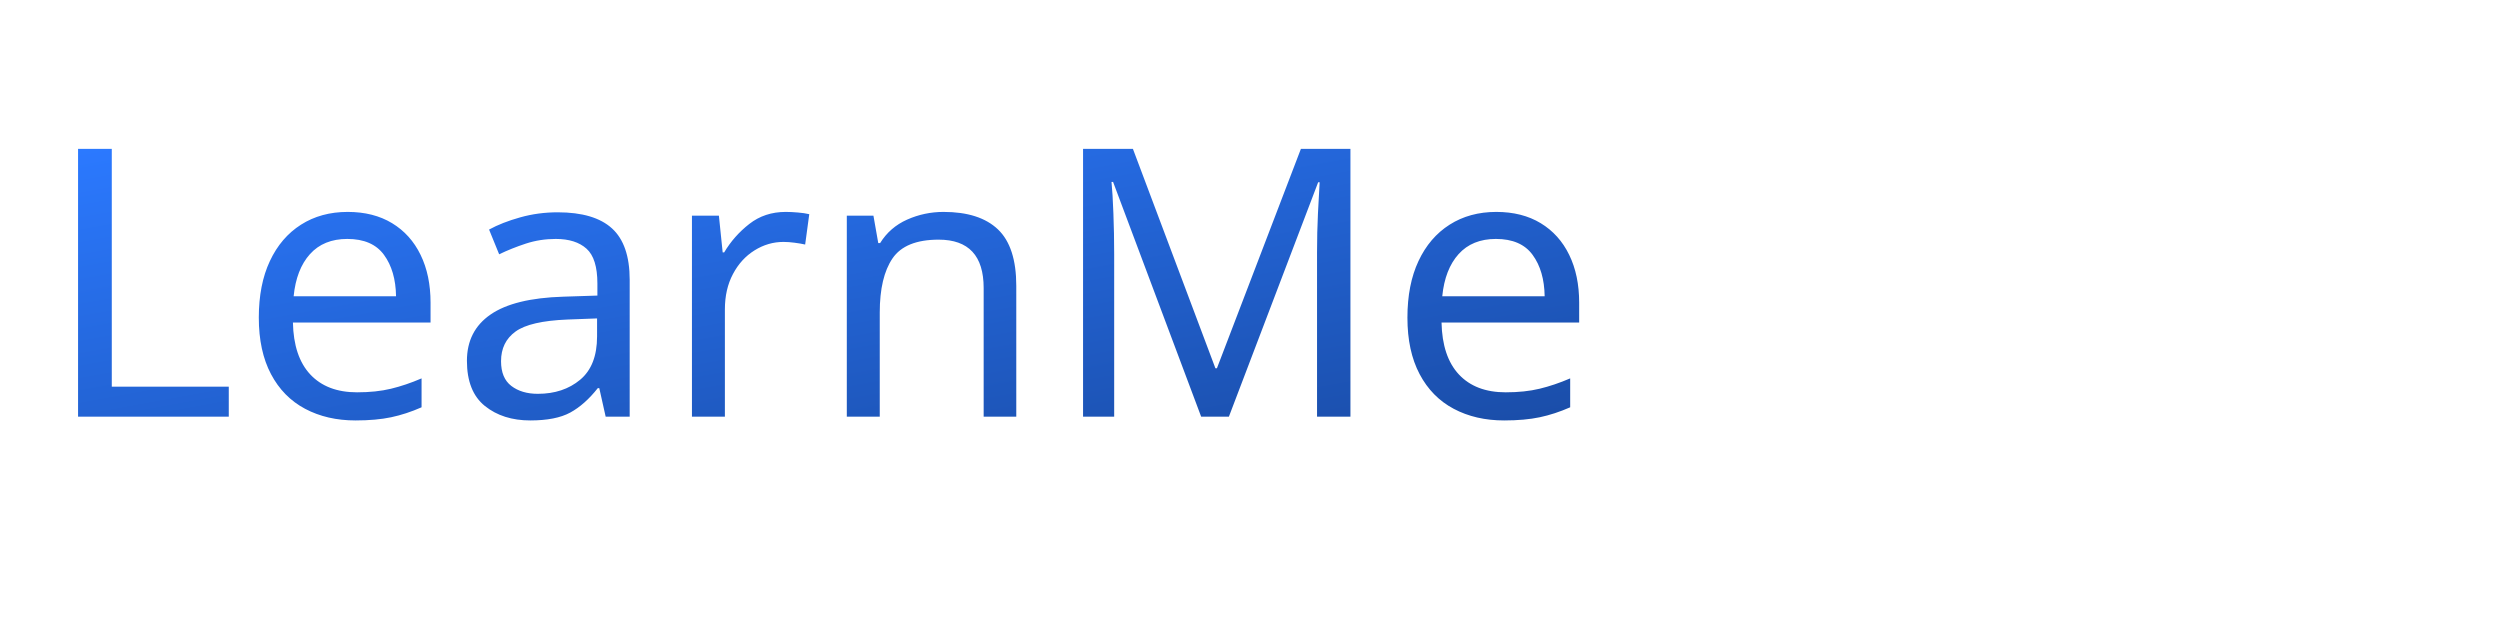
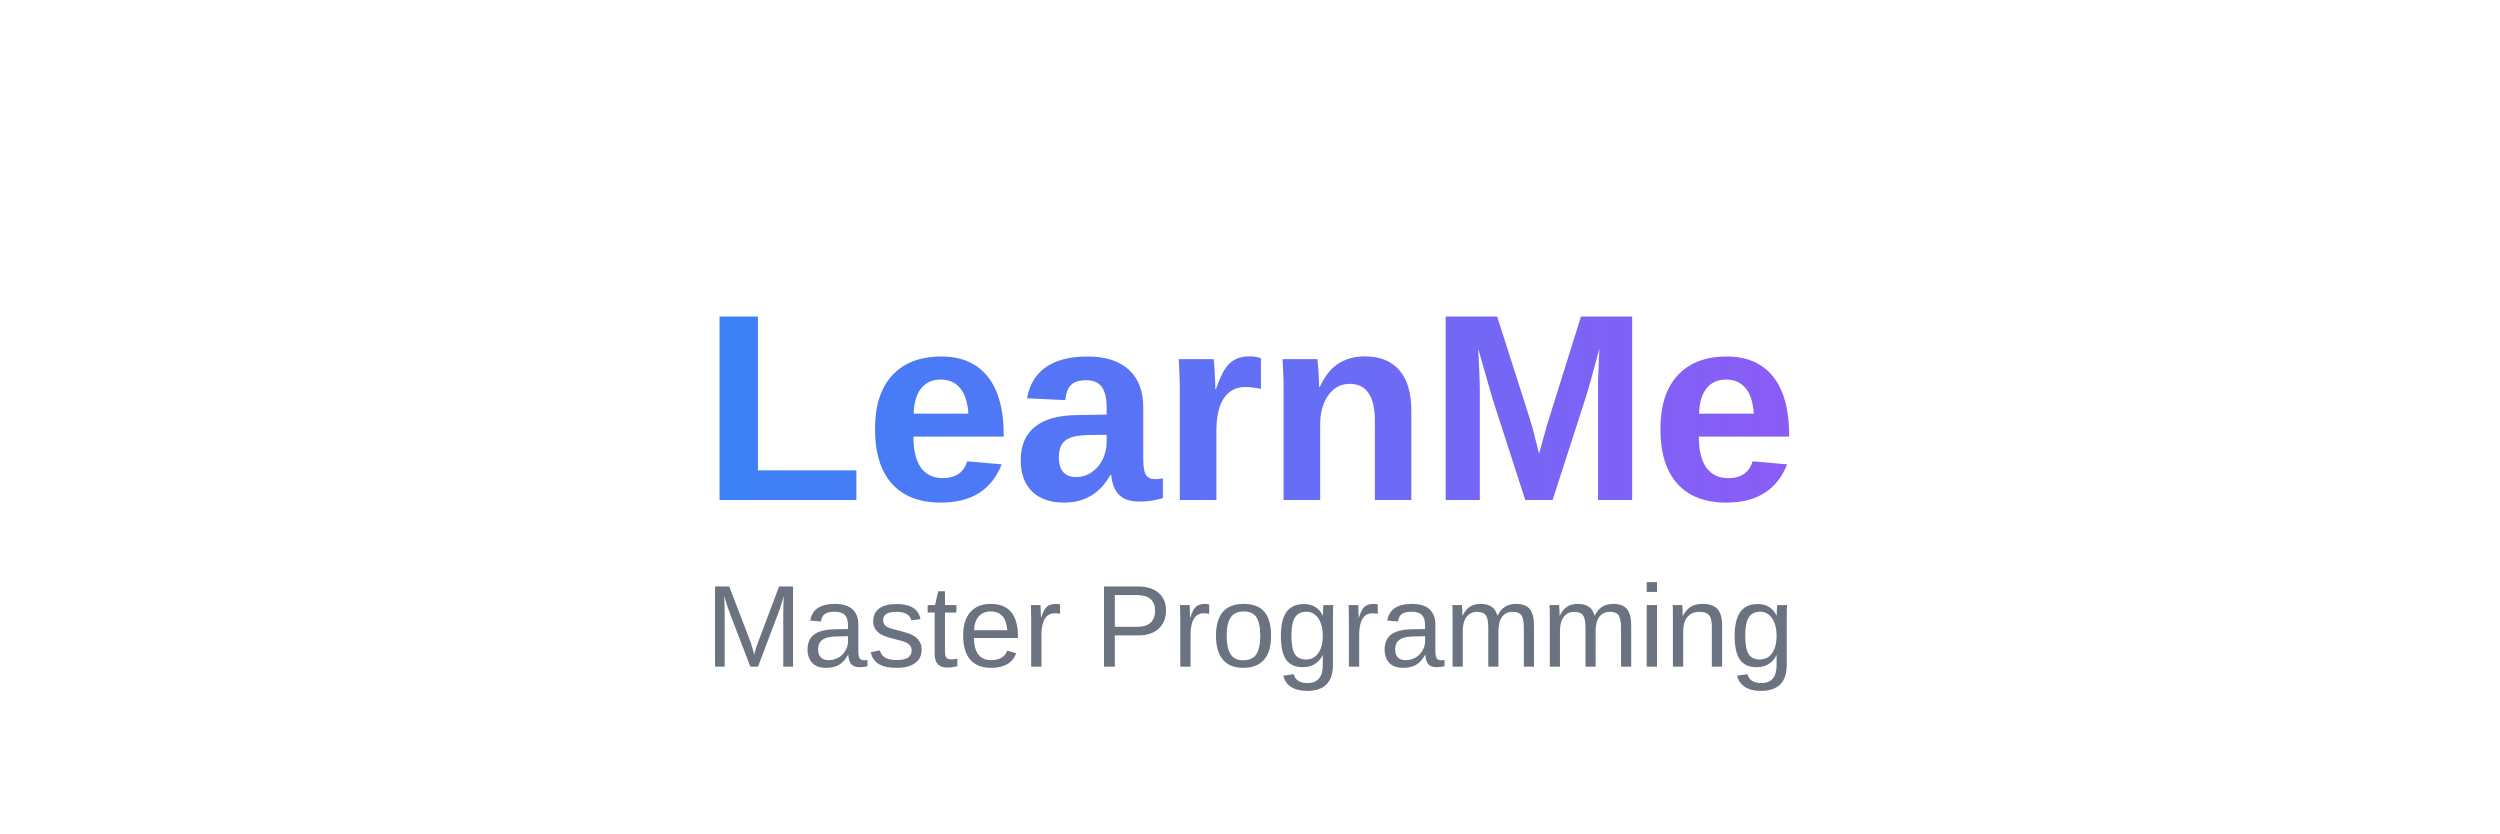
- <svg xmlns="http://www.w3.org/2000/svg" viewBox="0 0 600 150">
+ <svg xmlns="http://www.w3.org/2000/svg" width="300" height="100" viewBox="0 0 300 100" fill="none">
  <defs>
-     <linearGradient id="g3" x1="0" y1="0" x2="1" y2="1">
-       <stop offset="0" stop-color="#2B79FF" />
-       <stop offset="1" stop-color="#1A4DA8" />
+     <linearGradient id="gradient" x1="0%" y1="0%" x2="100%" y2="0%">
+       <stop offset="0%" style="stop-color:#3B82F6" />
+       <stop offset="100%" style="stop-color:#8B5CF6" />
    </linearGradient>
  </defs>
-   <text x="10" y="100" font-size="90" font-family="Arial Black, sans-serif" fill="url(#g3)">
+   <text x="150" y="60" text-anchor="middle" font-family="Arial, sans-serif" font-size="32" font-weight="bold" fill="url(#gradient)">
    LearnMe
  </text>
+   <text x="150" y="80" text-anchor="middle" font-family="Arial, sans-serif" font-size="14" fill="#6B7280">
+     Master Programming
+   </text>
</svg>
